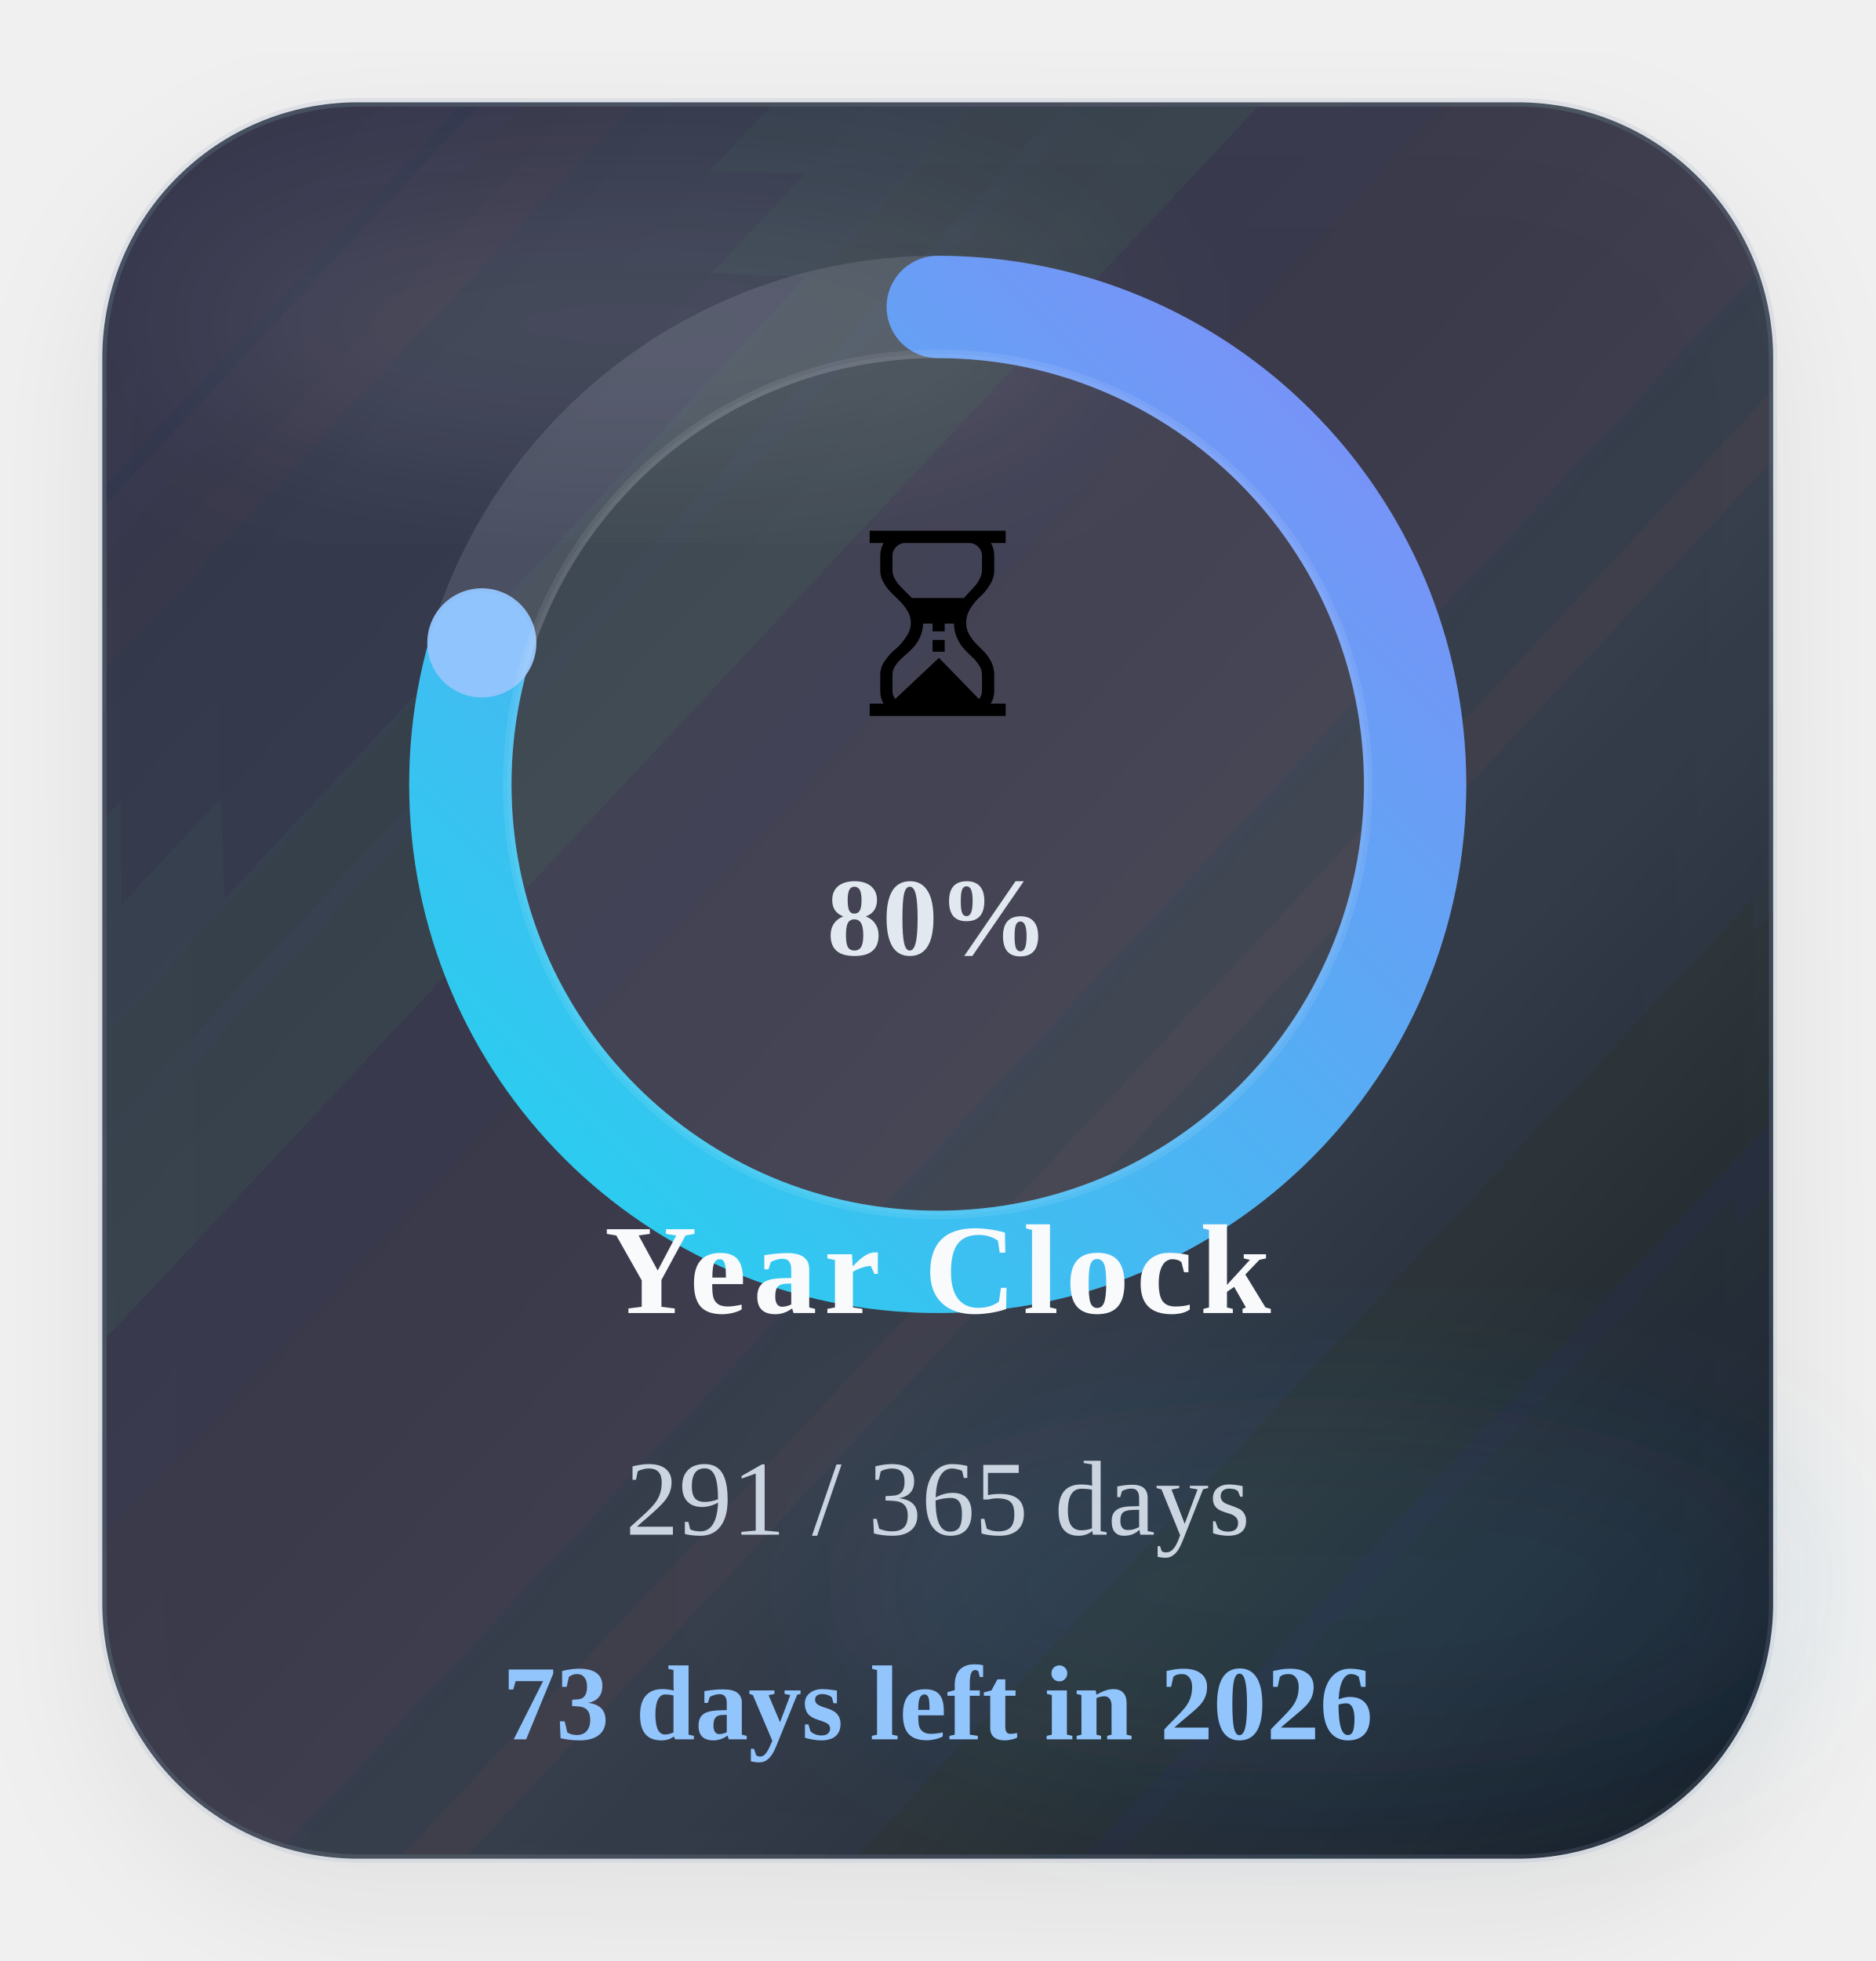
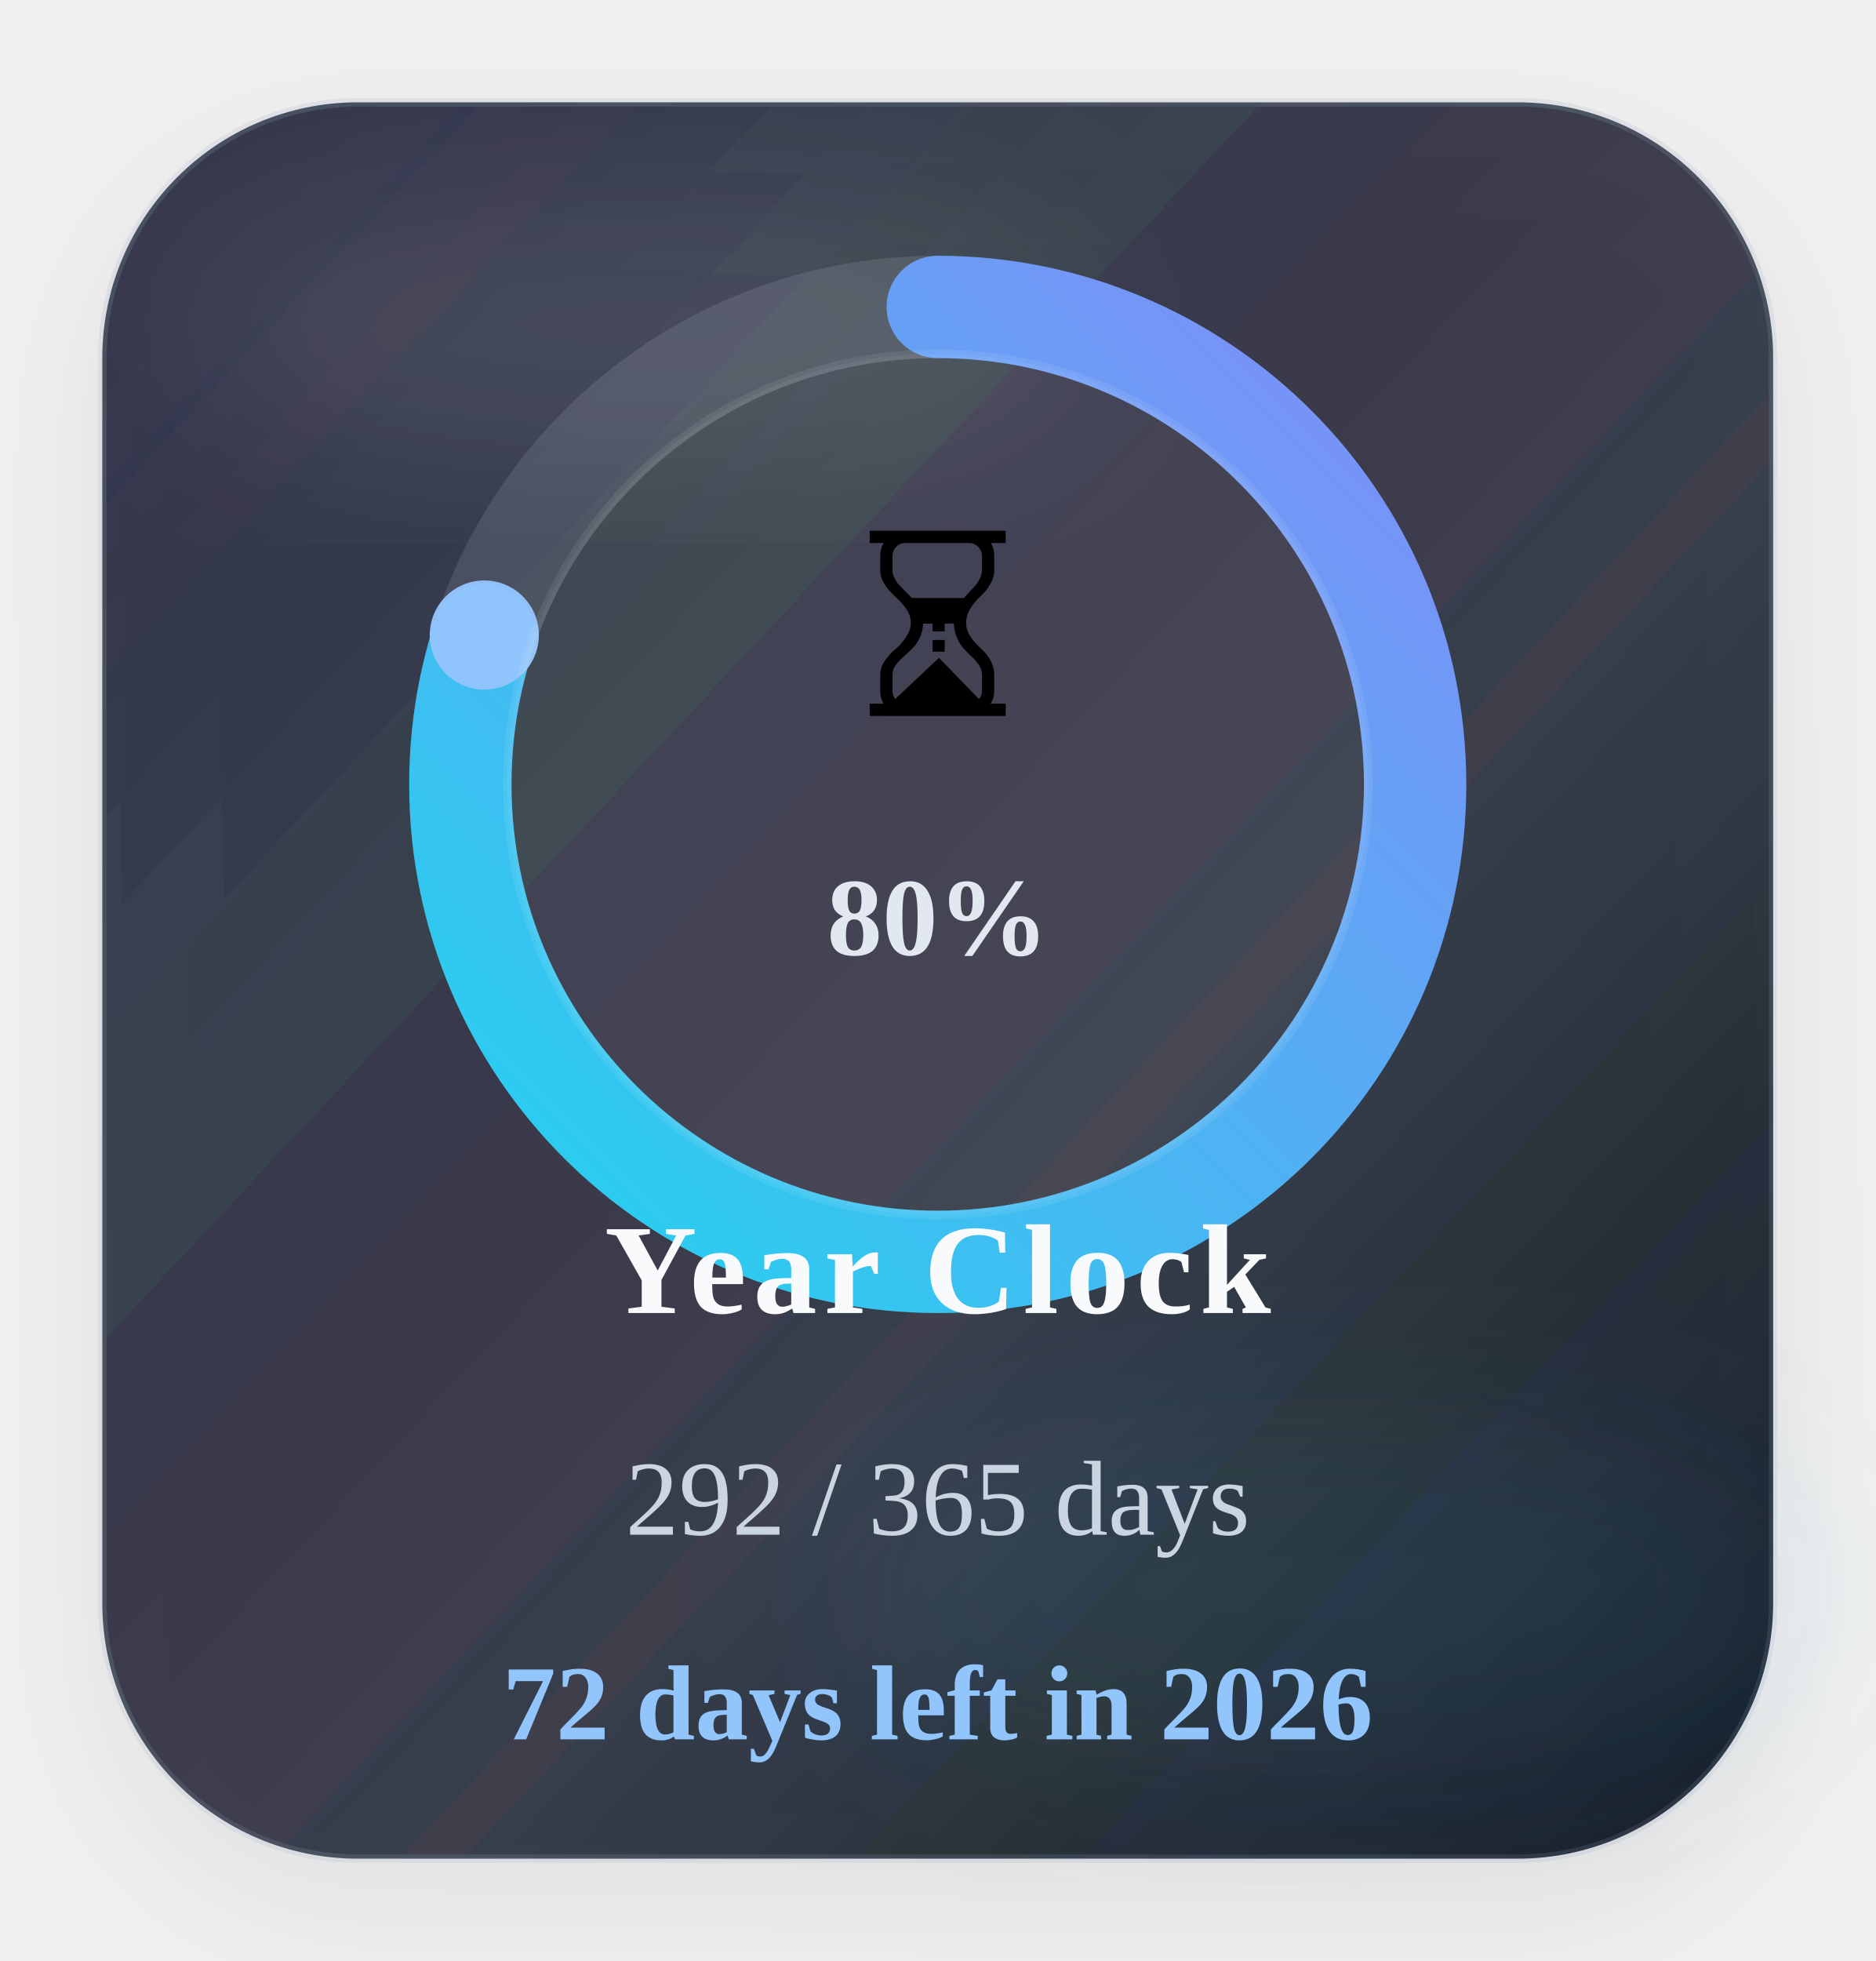
<svg xmlns="http://www.w3.org/2000/svg" width="220" height="230" viewBox="0 0 220 230" role="img" aria-label="Time progress for 2026">
  <defs>
    <linearGradient id="timeGradient" x1="0%" y1="0%" x2="100%" y2="100%">
      <stop offset="0%" stop-color="#22d3ee" />
      <stop offset="100%" stop-color="#818cf8" />
    </linearGradient>
    <linearGradient id="timeCard" x1="0%" y1="0%" x2="100%" y2="100%">
      <stop offset="0%" stop-color="#1c2537" stop-opacity="0.88" />
      <stop offset="60%" stop-color="#111827" stop-opacity="0.8" />
      <stop offset="100%" stop-color="#0b1220" stop-opacity="0.96" />
    </linearGradient>
    <filter id="timeShadow" x="-25%" y="-25%" width="150%" height="150%">
      <feDropShadow dx="0" dy="6" stdDeviation="8" flood-color="#020617" flood-opacity="0.08" />
    </filter>
    <filter id="timeBlur" x="-30%" y="-30%" width="160%" height="160%">
      <feGaussianBlur stdDeviation="10" />
    </filter>
  </defs>
  <rect x="12" y="12" width="196" height="206" rx="30" fill="url(#timeCard)" stroke="#94a3b8" stroke-opacity="0.18" filter="url(#timeShadow)" />
  <ellipse cx="74" cy="38" rx="54" ry="16" fill="#ffffff" fill-opacity="0.09" filter="url(#timeBlur)" />
  <ellipse cx="154" cy="186" rx="58" ry="22" fill="#38bdf8" fill-opacity="0.08" filter="url(#timeBlur)" />
  <circle class="ring-track" cx="110" cy="92" r="56" fill="none" stroke="#cbd5e1" stroke-opacity="0.14" stroke-width="12" />
-   <circle class="progress-ring" cx="110" cy="92" r="56" fill="none" stroke="url(#timeGradient)" stroke-width="12" stroke-linecap="round" stroke-dasharray="351.86" stroke-dashoffset="71.11" data-target-offset="71.11" data-ring-length="351.86" transform="rotate(-90 110 92)" />
-   <circle class="progress-endcap" cx="56.52" cy="75.40" r="6.4" fill="#93c5fd" fill-opacity="0.96" data-center-x="110" data-center-y="92" data-radius="56" data-target-angle="197.2404" />
+   <circle class="progress-ring" cx="110" cy="92" r="56" fill="none" stroke="url(#timeGradient)" stroke-width="12" stroke-linecap="round" stroke-dasharray="351.86" stroke-dashoffset="70.15" data-target-offset="70.15" data-ring-length="351.86" transform="rotate(-90 110 92)" />
+   <circle class="progress-endcap" cx="56.81" cy="74.48" r="6.4" fill="#93c5fd" fill-opacity="0.96" data-center-x="110" data-center-y="92" data-radius="56" data-target-angle="198.2267" />
  <circle class="ring-core" cx="110" cy="92" r="50.5" fill="#ffffff" fill-opacity="0.05" stroke="#ffffff" stroke-opacity="0.08" />
  <text class="progress-emoji" x="110" y="84" text-anchor="middle" font-size="30">⏳</text>
  <text class="progress-percent" x="110" y="112" text-anchor="middle" font-size="13" font-weight="700" fill="#e2e8f0">80%</text>
  <text class="progress-label" x="110" y="154" text-anchor="middle" font-size="15" font-weight="700" letter-spacing="0.8" fill="#f8fafc">Year Clock</text>
-   <text class="progress-value" x="110" y="180" text-anchor="middle" font-size="12.5" fill="#cbd5e1">291 / 365 days</text>
-   <text class="progress-status" data-status-state="remaining" x="110" y="204" text-anchor="middle" font-size="12.5" font-weight="700" fill="#93c5fd">73 days left in 2026</text>
+   <text class="progress-value" x="110" y="180" text-anchor="middle" font-size="12.5" fill="#cbd5e1">292 / 365 days</text>
+   <text class="progress-status" data-status-state="remaining" x="110" y="204" text-anchor="middle" font-size="12.5" font-weight="700" fill="#93c5fd">72 days left in 2026</text>
</svg>
